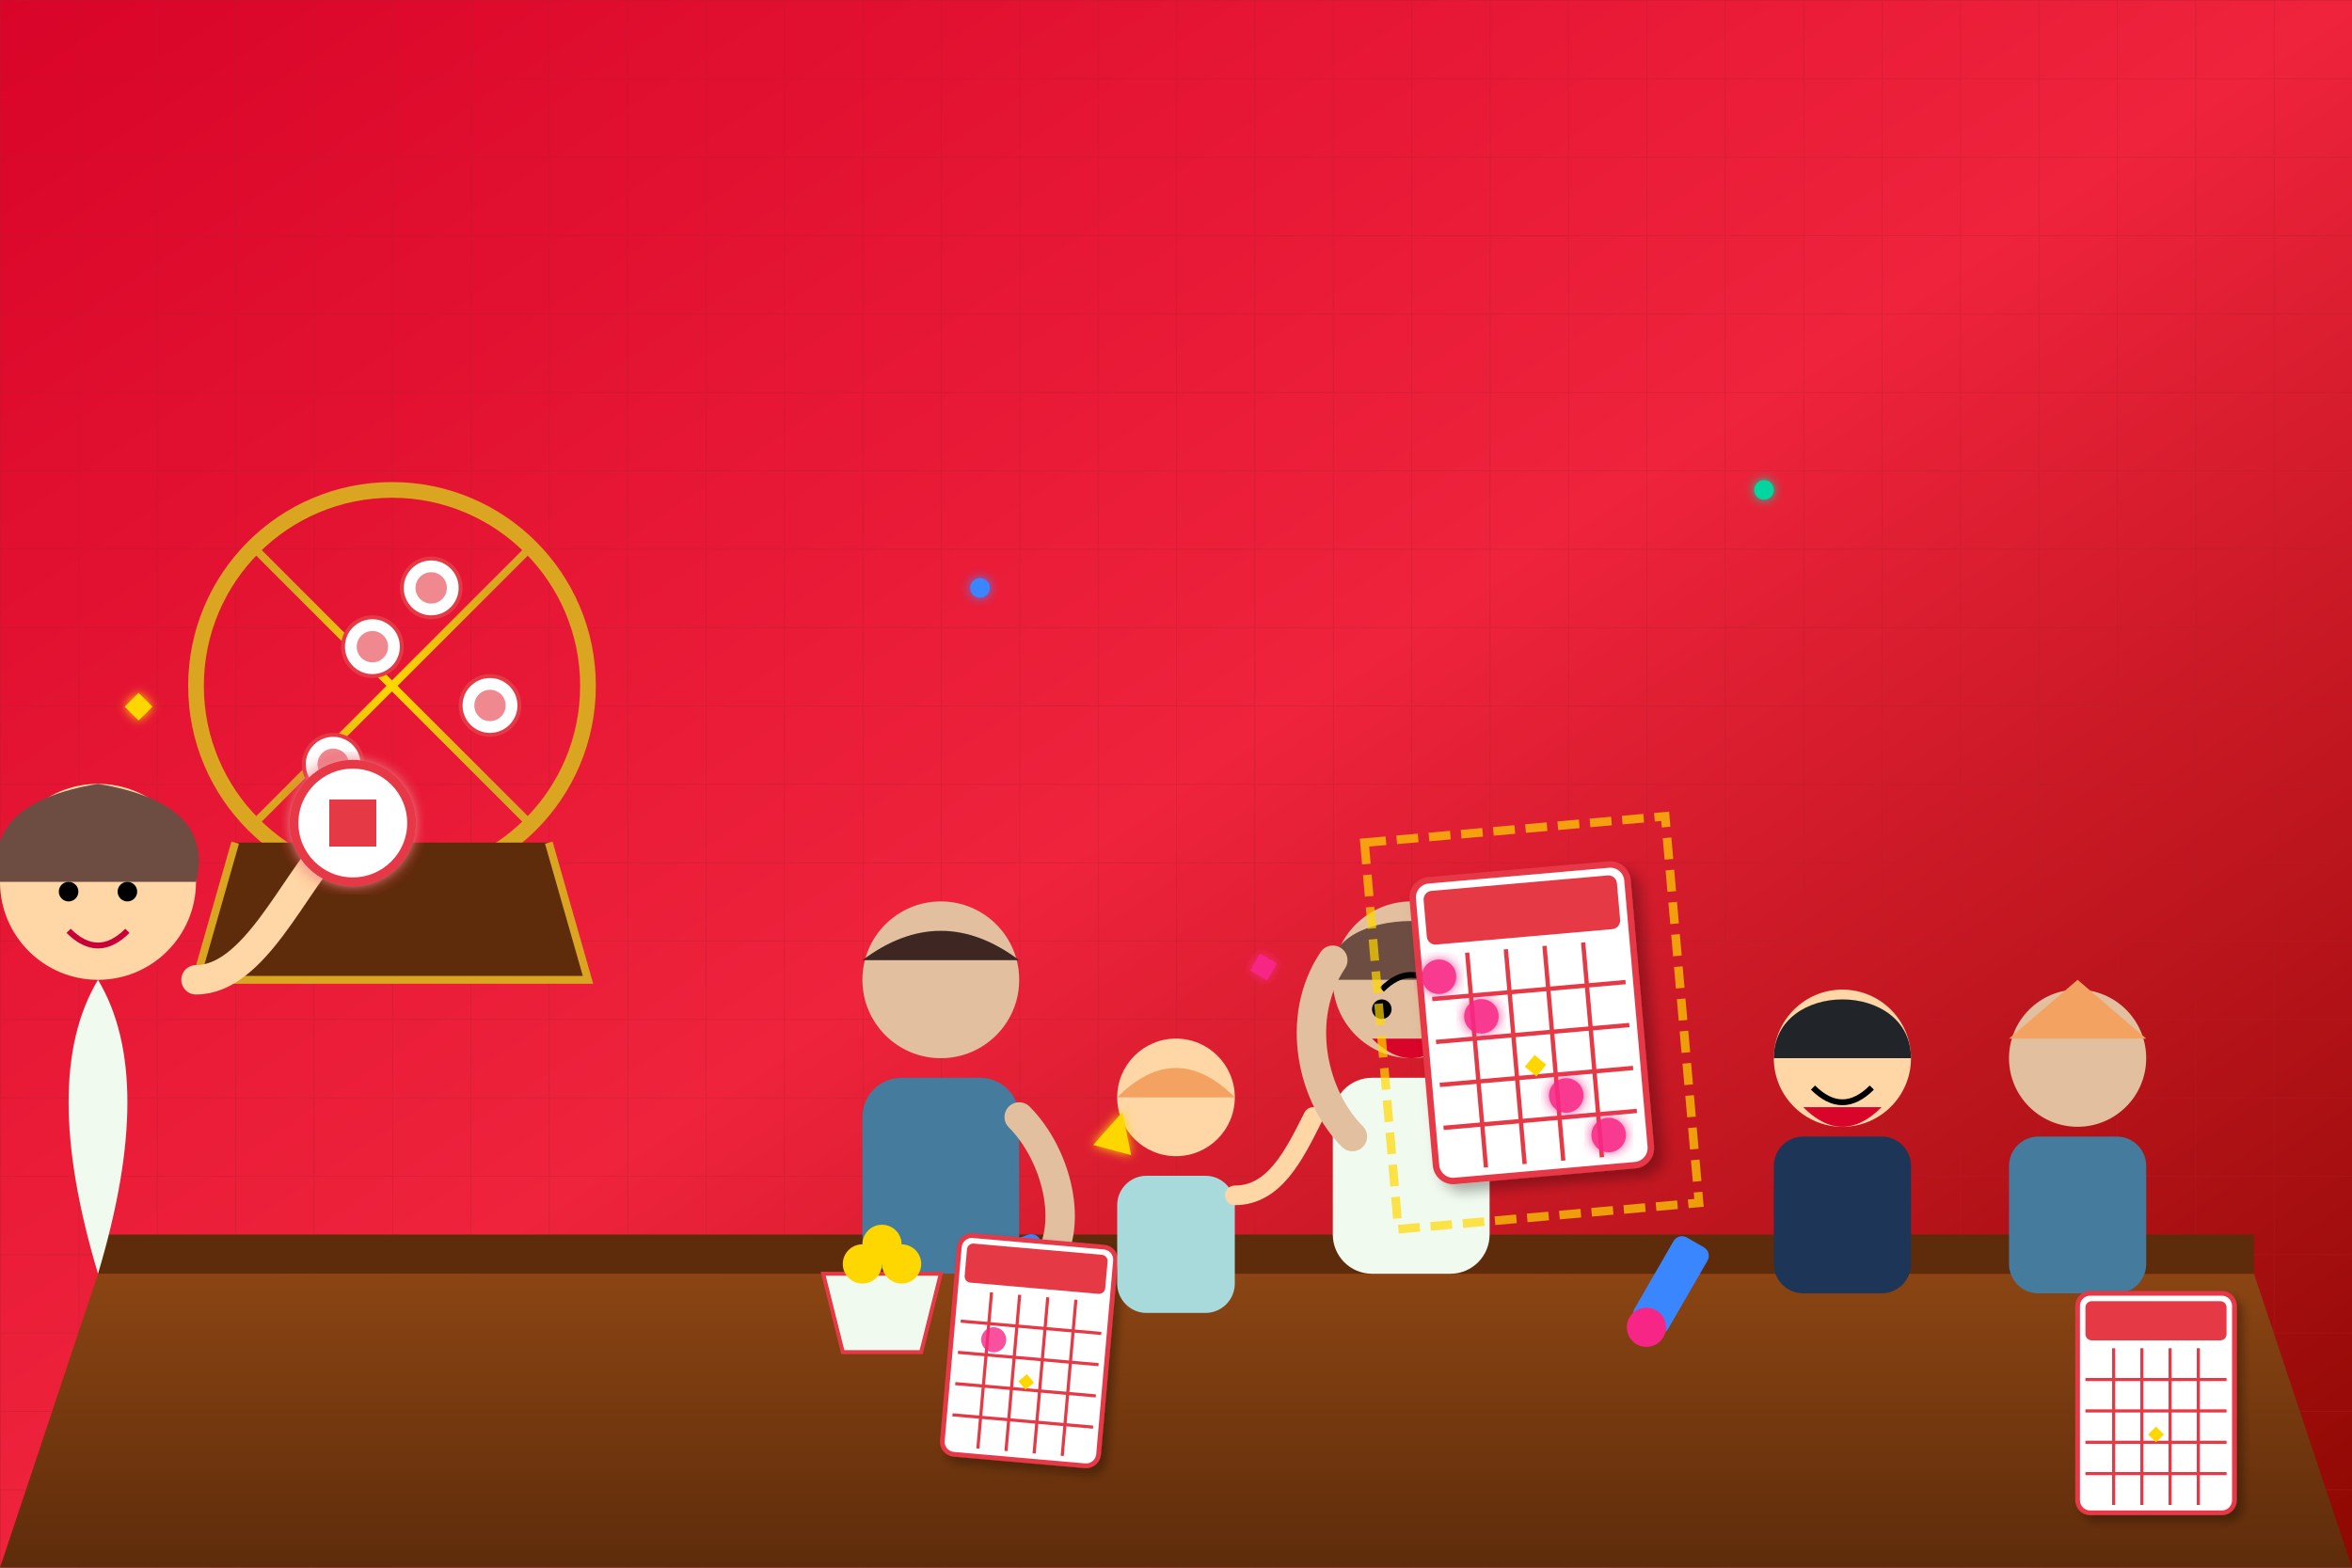
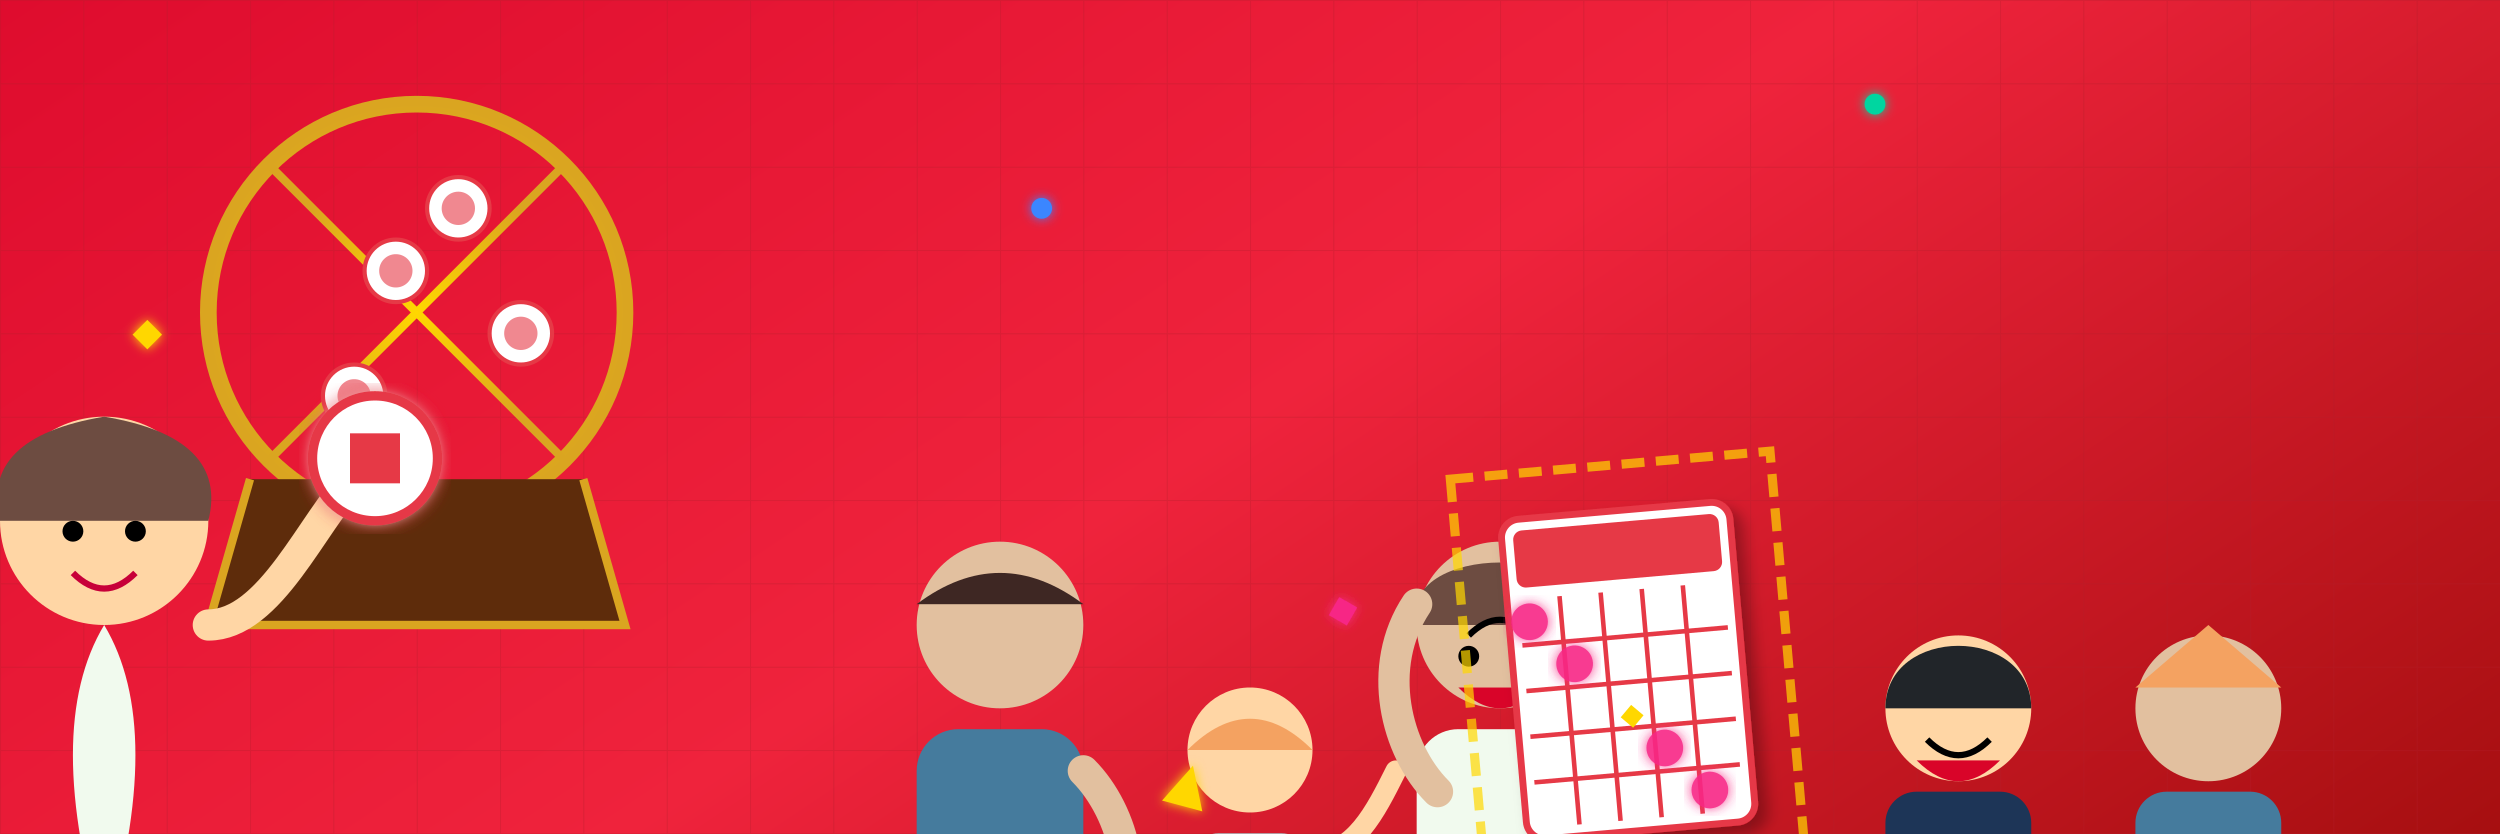
- <svg xmlns="http://www.w3.org/2000/svg" viewBox="0 0 1200 800" width="100%" height="100%">
+ <svg xmlns="http://www.w3.org/2000/svg" viewBox="0 200 1200 400" width="100%" height="300">
  <defs>
    <pattern id="grid-pattern" x="0" y="0" width="40" height="40" patternUnits="userSpaceOnUse">
      <path d="M 40 0 L 0 0 0 40" fill="none" stroke="#B21F2D" stroke-width="1" opacity="0.3" />
    </pattern>
    <linearGradient id="red-bg-grad" x1="0%" y1="0%" x2="100%" y2="100%">
      <stop offset="0%" stop-color="#D90429" />
      <stop offset="50%" stop-color="#EF233C" />
      <stop offset="100%" stop-color="#8D0801" />
    </linearGradient>
    <radialGradient id="gold-cage-grad" cx="50%" cy="50%" r="50%">
      <stop offset="0%" stop-color="#FFD700" />
      <stop offset="100%" stop-color="#DAA520" />
    </radialGradient>
    <linearGradient id="table-grad" x1="0%" y1="0%" x2="0%" y2="100%">
      <stop offset="0%" stop-color="#8B4513" />
      <stop offset="100%" stop-color="#5E2C0B" />
    </linearGradient>
    <filter id="soft-glow">
      <feGaussianBlur stdDeviation="2.5" result="coloredBlur" />
      <feMerge>
        <feMergeNode in="coloredBlur" />
        <feMergeNode in="SourceGraphic" />
      </feMerge>
    </filter>
    <filter id="drop-shadow" x="-20%" y="-20%" width="140%" height="140%">
      <feDropShadow dx="4" dy="4" stdDeviation="3" flood-color="#000000" flood-opacity="0.3" />
    </filter>
    <g id="small-bingo-ball">
      <circle cx="0" cy="0" r="15" fill="#FFFFFF" stroke="#E63946" stroke-width="2" />
      <circle cx="0" cy="0" r="8" fill="#E63946" opacity="0.6" />
    </g>
    <g id="dauber-tool">
      <rect x="-10" y="-30" width="20" height="50" rx="5" fill="#3A86FF" />
      <circle cx="0" cy="20" r="10" fill="#F72585" />
    </g>
    <g id="simple-bingo-card">
      <rect width="100" height="140" rx="8" fill="#FFFFFF" stroke="#E63946" stroke-width="3" filter="url(#drop-shadow)" />
      <rect x="5" y="5" width="90" height="25" rx="4" fill="#E63946" />
      <g transform="translate(5, 35)" fill="none" stroke="#E63946" stroke-width="2">
        <line x1="18" y1="0" x2="18" y2="100" />
        <line x1="36" y1="0" x2="36" y2="100" />
        <line x1="54" y1="0" x2="54" y2="100" />
        <line x1="72" y1="0" x2="72" y2="100" />
        <line x1="0" y1="20" x2="90" y2="20" />
        <line x1="0" y1="40" x2="90" y2="40" />
        <line x1="0" y1="60" x2="90" y2="60" />
        <line x1="0" y1="80" x2="90" y2="80" />
        <polygon points="45,50 40,55 45,60 50,55" fill="#FFD700" stroke="none" />
      </g>
    </g>
  </defs>
  <rect width="1200" height="800" fill="url(#red-bg-grad)" />
  <rect width="1200" height="800" fill="url(#grid-pattern)" />
  <path d="M50,650 L1150,650 L1200,800 L0,800 Z" fill="url(#table-grad)" />
  <rect x="50" y="630" width="1100" height="20" fill="#5E2C0B" />
  <g transform="translate(200, 500)">
    <g transform="translate(0, -150)">
      <circle cx="0" cy="0" r="100" fill="none" stroke="url(#gold-cage-grad)" stroke-width="8" />
      <line x1="-100" y1="0" x2="100" y2="0" stroke="url(#gold-cage-grad)" stroke-width="4" />
      <line x1="0" y1="-100" x2="0" y2="100" stroke="url(#gold-cage-grad)" stroke-width="4" />
      <path d="M-70.7,-70.7 L70.7,70.7" stroke="url(#gold-cage-grad)" stroke-width="4" />
      <path d="M70.7,-70.7 L-70.7,70.7" stroke="url(#gold-cage-grad)" stroke-width="4" />
      <use href="#small-bingo-ball" x="-30" y="40" />
      <use href="#small-bingo-ball" x="20" y="-50" />
      <use href="#small-bingo-ball" x="50" y="10" />
      <use href="#small-bingo-ball" x="-10" y="-20" />
      <path d="M-80,80 L-100,150 L100,150 L80,80" fill="#5E2C0B" stroke="#DAA520" stroke-width="4" />
    </g>
    <g transform="translate(-150, -50)">
      <path d="M0,200 Q-30,100 0,50 Q30,100 0,200 Z" fill="#F1FAEE" />
      <circle cx="0" cy="0" r="50" fill="#FFD6A5" />
      <path d="M-50,0 Q-60,-40 0,-50 Q60,-40 50,0" fill="#6D4C41" />
      <circle cx="-15" cy="5" r="5" fill="#000" />
      <circle cx="15" cy="5" r="5" fill="#000" />
      <path d="M-15,25 Q0,40 15,25" fill="none" stroke="#C70039" stroke-width="3" />
      <path d="M50,50 C80,50 100,0 120,-20" fill="none" stroke="#FFD6A5" stroke-width="15" stroke-linecap="round" />
      <g transform="translate(130, -30) scale(1.5)">
        <circle cx="0" cy="0" r="20" fill="#FFFFFF" stroke="#E63946" stroke-width="3" filter="url(#soft-glow)" />
        <path d="M-8,-8 L-8,8 L8,8 L8,-8 Z" fill="#E63946" />
      </g>
    </g>
  </g>
  <g transform="translate(600, 550)">
    <g transform="translate(-120, 0)">
      <circle cx="0" cy="-50" r="40" fill="#E2C09F" />
      <path d="M-40,-60 Q0,-90 40,-60" fill="#3E2723" />
      <rect x="-40" y="0" width="80" height="100" rx="20" fill="#457B9D" />
      <path d="M40,20 C60,40 70,80 50,100" fill="none" stroke="#E2C09F" stroke-width="15" stroke-linecap="round" />
      <g transform="translate(50, 110) rotate(-20)">
        <use href="#dauber-tool" />
      </g>
      <g transform="translate(10, 80) rotate(5) scale(0.8)">
        <use href="#simple-bingo-card" />
        <circle cx="27" cy="65" r="8" fill="#F72585" opacity="0.8" />
      </g>
    </g>
    <g transform="translate(0, 50)">
      <circle cx="0" cy="-40" r="30" fill="#FFD6A5" />
      <path d="M-30,-40 Q0,-70 30,-40" fill="#F4A261" />
      <rect x="-30" y="0" width="60" height="70" rx="15" fill="#A8DADC" />
      <path d="M30,10 C50,10 60,-10 70,-30" fill="none" stroke="#FFD6A5" stroke-width="10" stroke-linecap="round" />
    </g>
    <g transform="translate(120, 0)">
      <circle cx="0" cy="-50" r="40" fill="#E2C09F" />
      <path d="M-40,-50 C-50,-90 50,-90 40,-50" fill="#6D4C41" />
      <rect x="-40" y="0" width="80" height="100" rx="20" fill="#F1FAEE" />
      <path d="M-15,-45 Q0,-60 15,-45" fill="none" stroke="#000" stroke-width="3" />
      <circle cx="-15" cy="-35" r="5" fill="#000" />
      <circle cx="15" cy="-35" r="5" fill="#000" />
      <path d="M-20,-20 Q0,0 20,-20 Z" fill="#D90429" />
      <path d="M-30,30 C-50,10 -60,-30 -40,-60" fill="none" stroke="#E2C09F" stroke-width="15" stroke-linecap="round" />
      <path d="M30,30 C50,10 60,-30 40,-60" fill="none" stroke="#E2C09F" stroke-width="15" stroke-linecap="round" />
      <g transform="translate(0, -100) rotate(-5) scale(1.1)">
        <use href="#simple-bingo-card" />
        <circle cx="9" cy="45" r="8" fill="#F72585" opacity="0.9" filter="url(#soft-glow)" />
        <circle cx="27" cy="65" r="8" fill="#F72585" opacity="0.9" filter="url(#soft-glow)" />
        <circle cx="63" cy="105" r="8" fill="#F72585" opacity="0.9" filter="url(#soft-glow)" />
        <circle cx="81" cy="125" r="8" fill="#F72585" opacity="0.9" filter="url(#soft-glow)" />
        <path d="M-20,-20 L120,-20 L120,160 L-20,160 Z" fill="none" stroke="#FFD700" stroke-width="4" stroke-dasharray="10,5" opacity="0.7">
          <animate attributeName="stroke-dashoffset" from="0" to="30" dur="1s" repeatCount="indefinite" />
        </path>
      </g>
    </g>
  </g>
  <g transform="translate(1000, 580)">
    <g transform="translate(-60, 0)">
      <circle cx="0" cy="-40" r="35" fill="#FFD6A5" />
      <path d="M-35,-40 C-35,-80 35,-80 35,-40" fill="#212529" />
      <path d="M-15,-25 Q0,-10 15,-25" fill="none" stroke="#000" stroke-width="3" />
      <path d="M-20,-15 Q0,5 20,-15 Z" fill="#D90429" />
      <rect x="-35" y="0" width="70" height="80" rx="15" fill="#1D3557" />
    </g>
    <g transform="translate(60, 0)">
      <circle cx="0" cy="-40" r="35" fill="#E2C09F" />
      <path d="M-35,-50 L0,-80 L35,-50 Z" fill="#F4A261" />
      <rect x="-35" y="0" width="70" height="80" rx="15" fill="#457B9D" />
      <g transform="translate(0, 80) scale(0.8)">
        <use href="#simple-bingo-card" />
      </g>
    </g>
  </g>
  <g transform="translate(450, 650)">
    <path d="M-30,0 L30,0 L20,40 L-20,40 Z" fill="#F1FAEE" stroke="#E63946" stroke-width="2" />
    <circle cx="-10" cy="-5" r="10" fill="#FFD700" />
    <circle cx="10" cy="-5" r="10" fill="#FFD700" />
    <circle cx="0" cy="-15" r="10" fill="#FFD700" />
  </g>
  <g transform="translate(850, 660) rotate(30)">
    <use href="#dauber-tool" />
  </g>
  <g filter="url(#soft-glow)">
    <use href="#small-bingo-ball" x="100" y="700" transform="scale(1.5)" />
    <use href="#small-bingo-ball" x="1100" y="400" transform="scale(1.2)" />
    <rect x="300" y="200" width="10" height="10" fill="#FFD700" transform="rotate(45)" />
    <rect x="800" y="100" width="10" height="10" fill="#F72585" transform="rotate(30)" />
    <circle cx="500" cy="300" r="5" fill="#3A86FF" />
    <circle cx="900" cy="250" r="5" fill="#06D6A0" />
    <path d="M700,400 L710,420 L690,420 Z" fill="#FFD700" transform="rotate(15)" />
  </g>
</svg>
